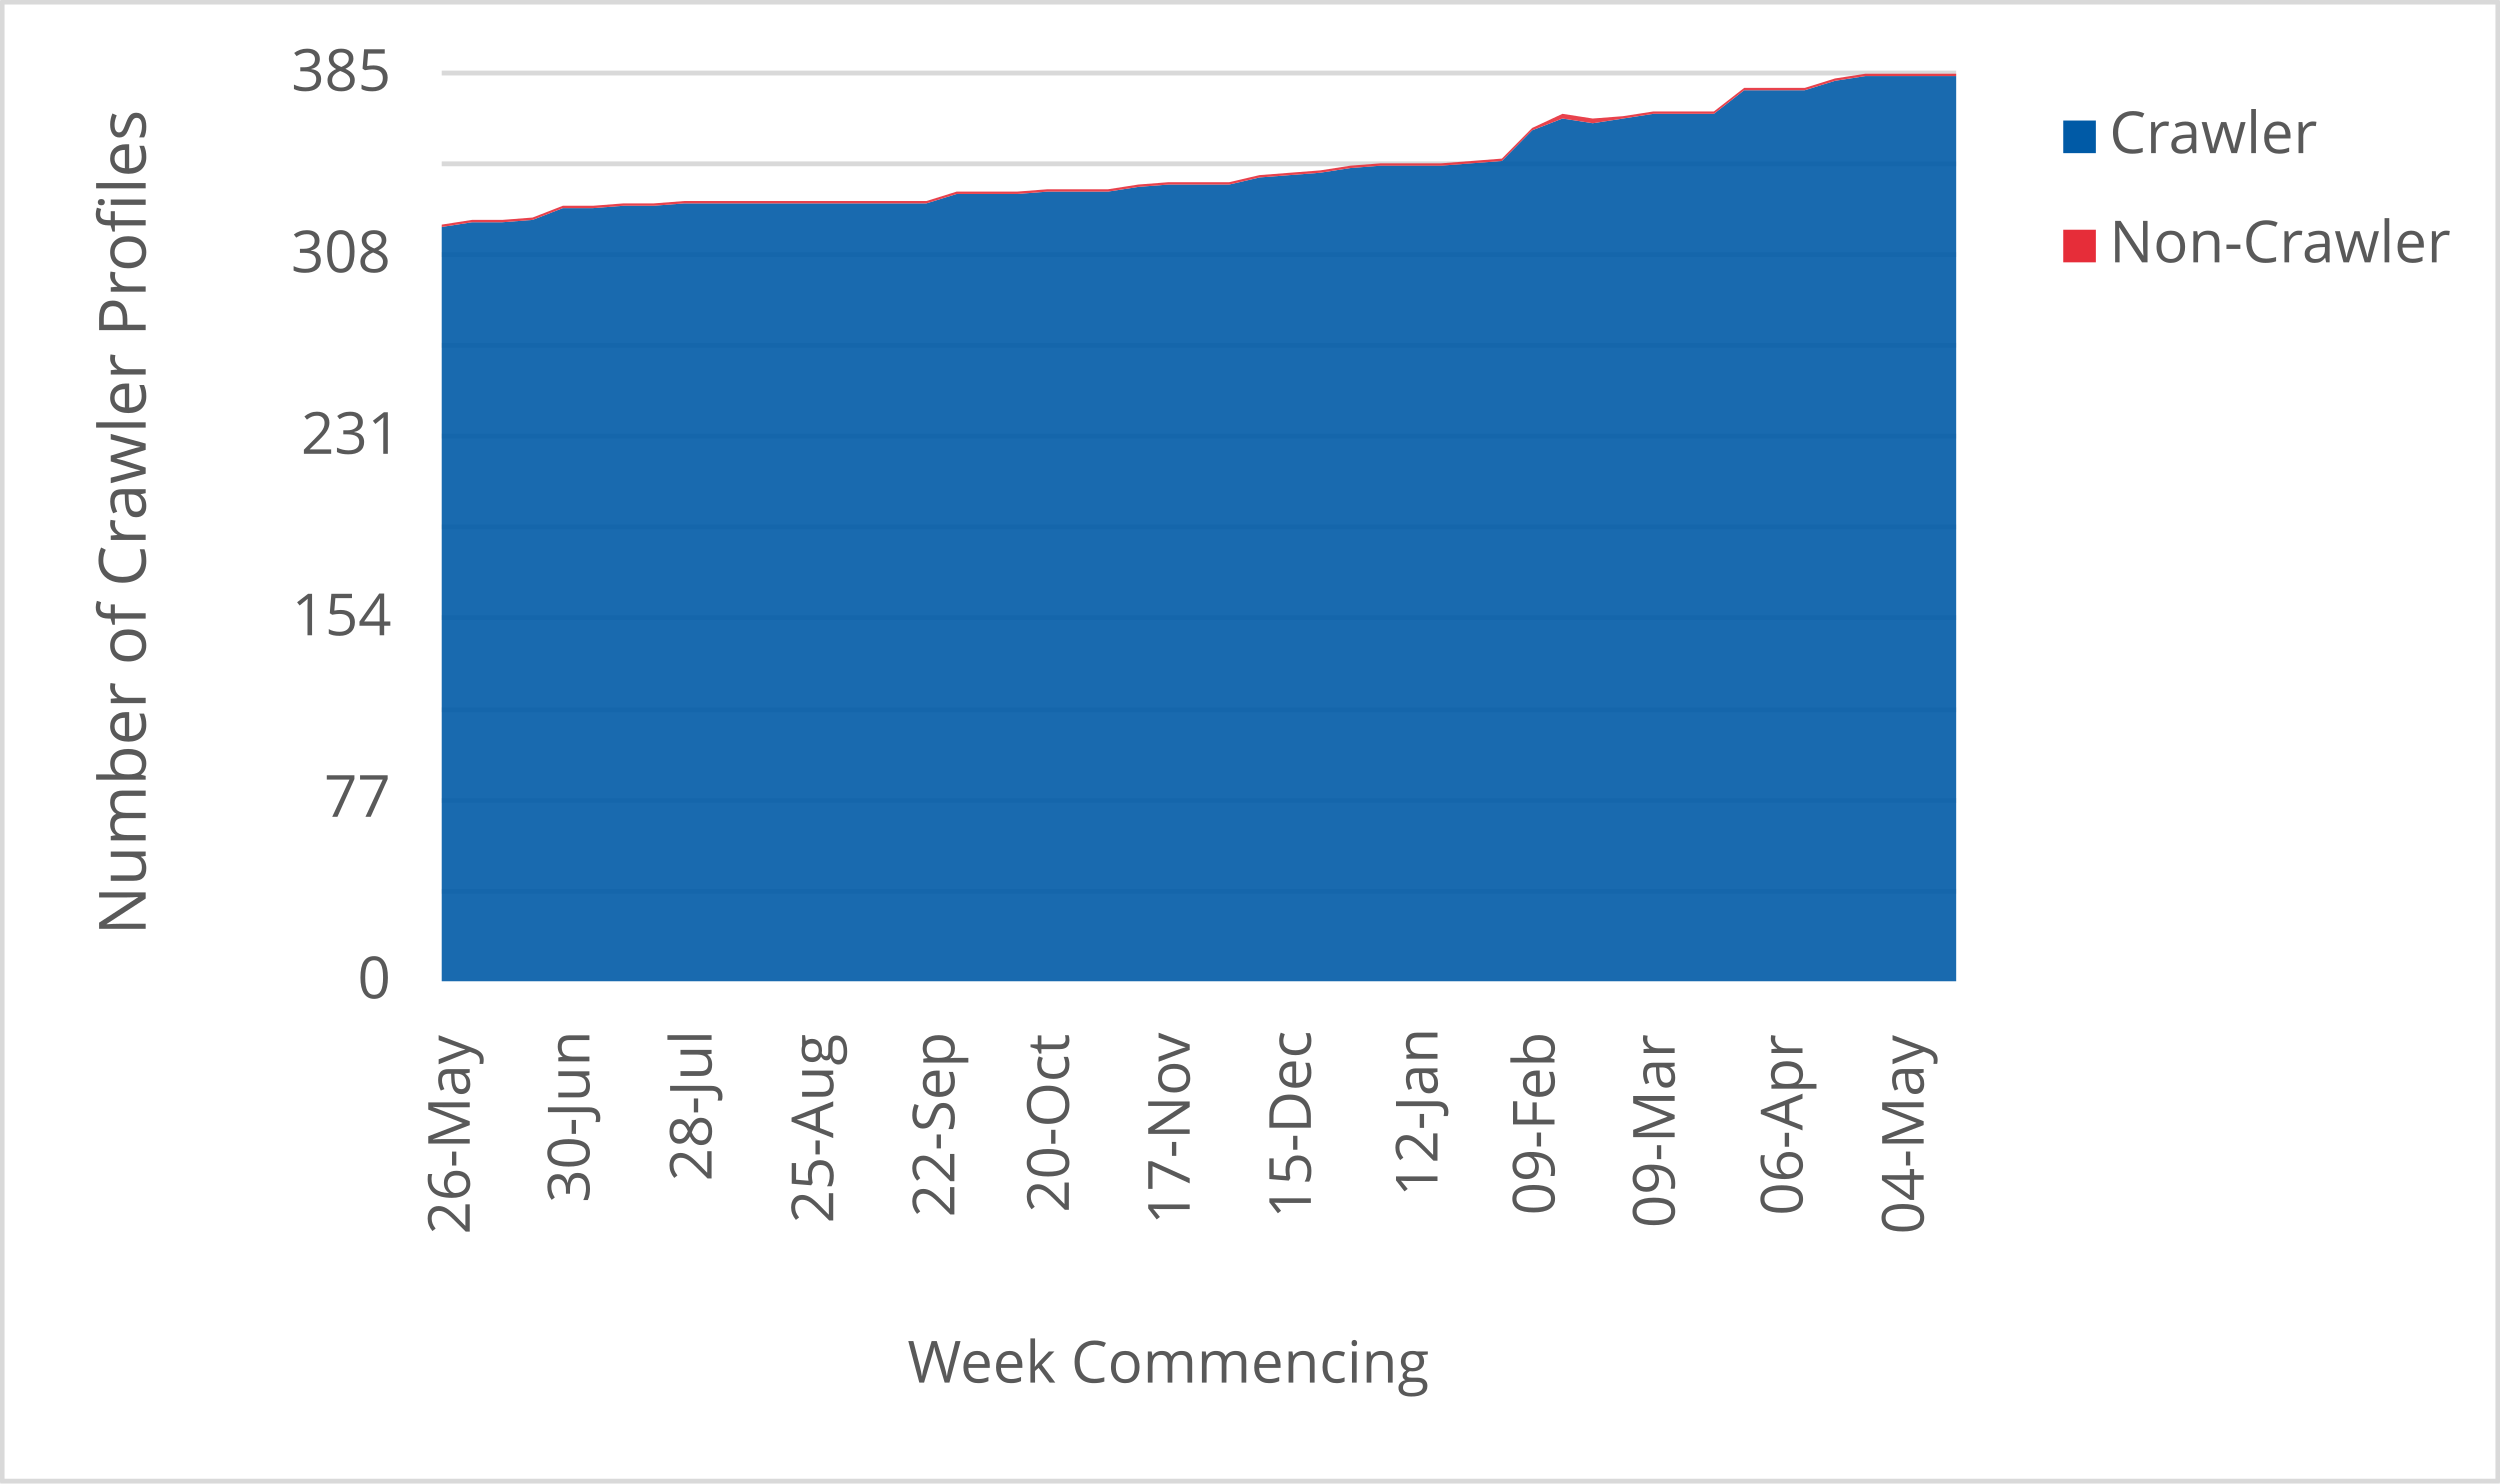
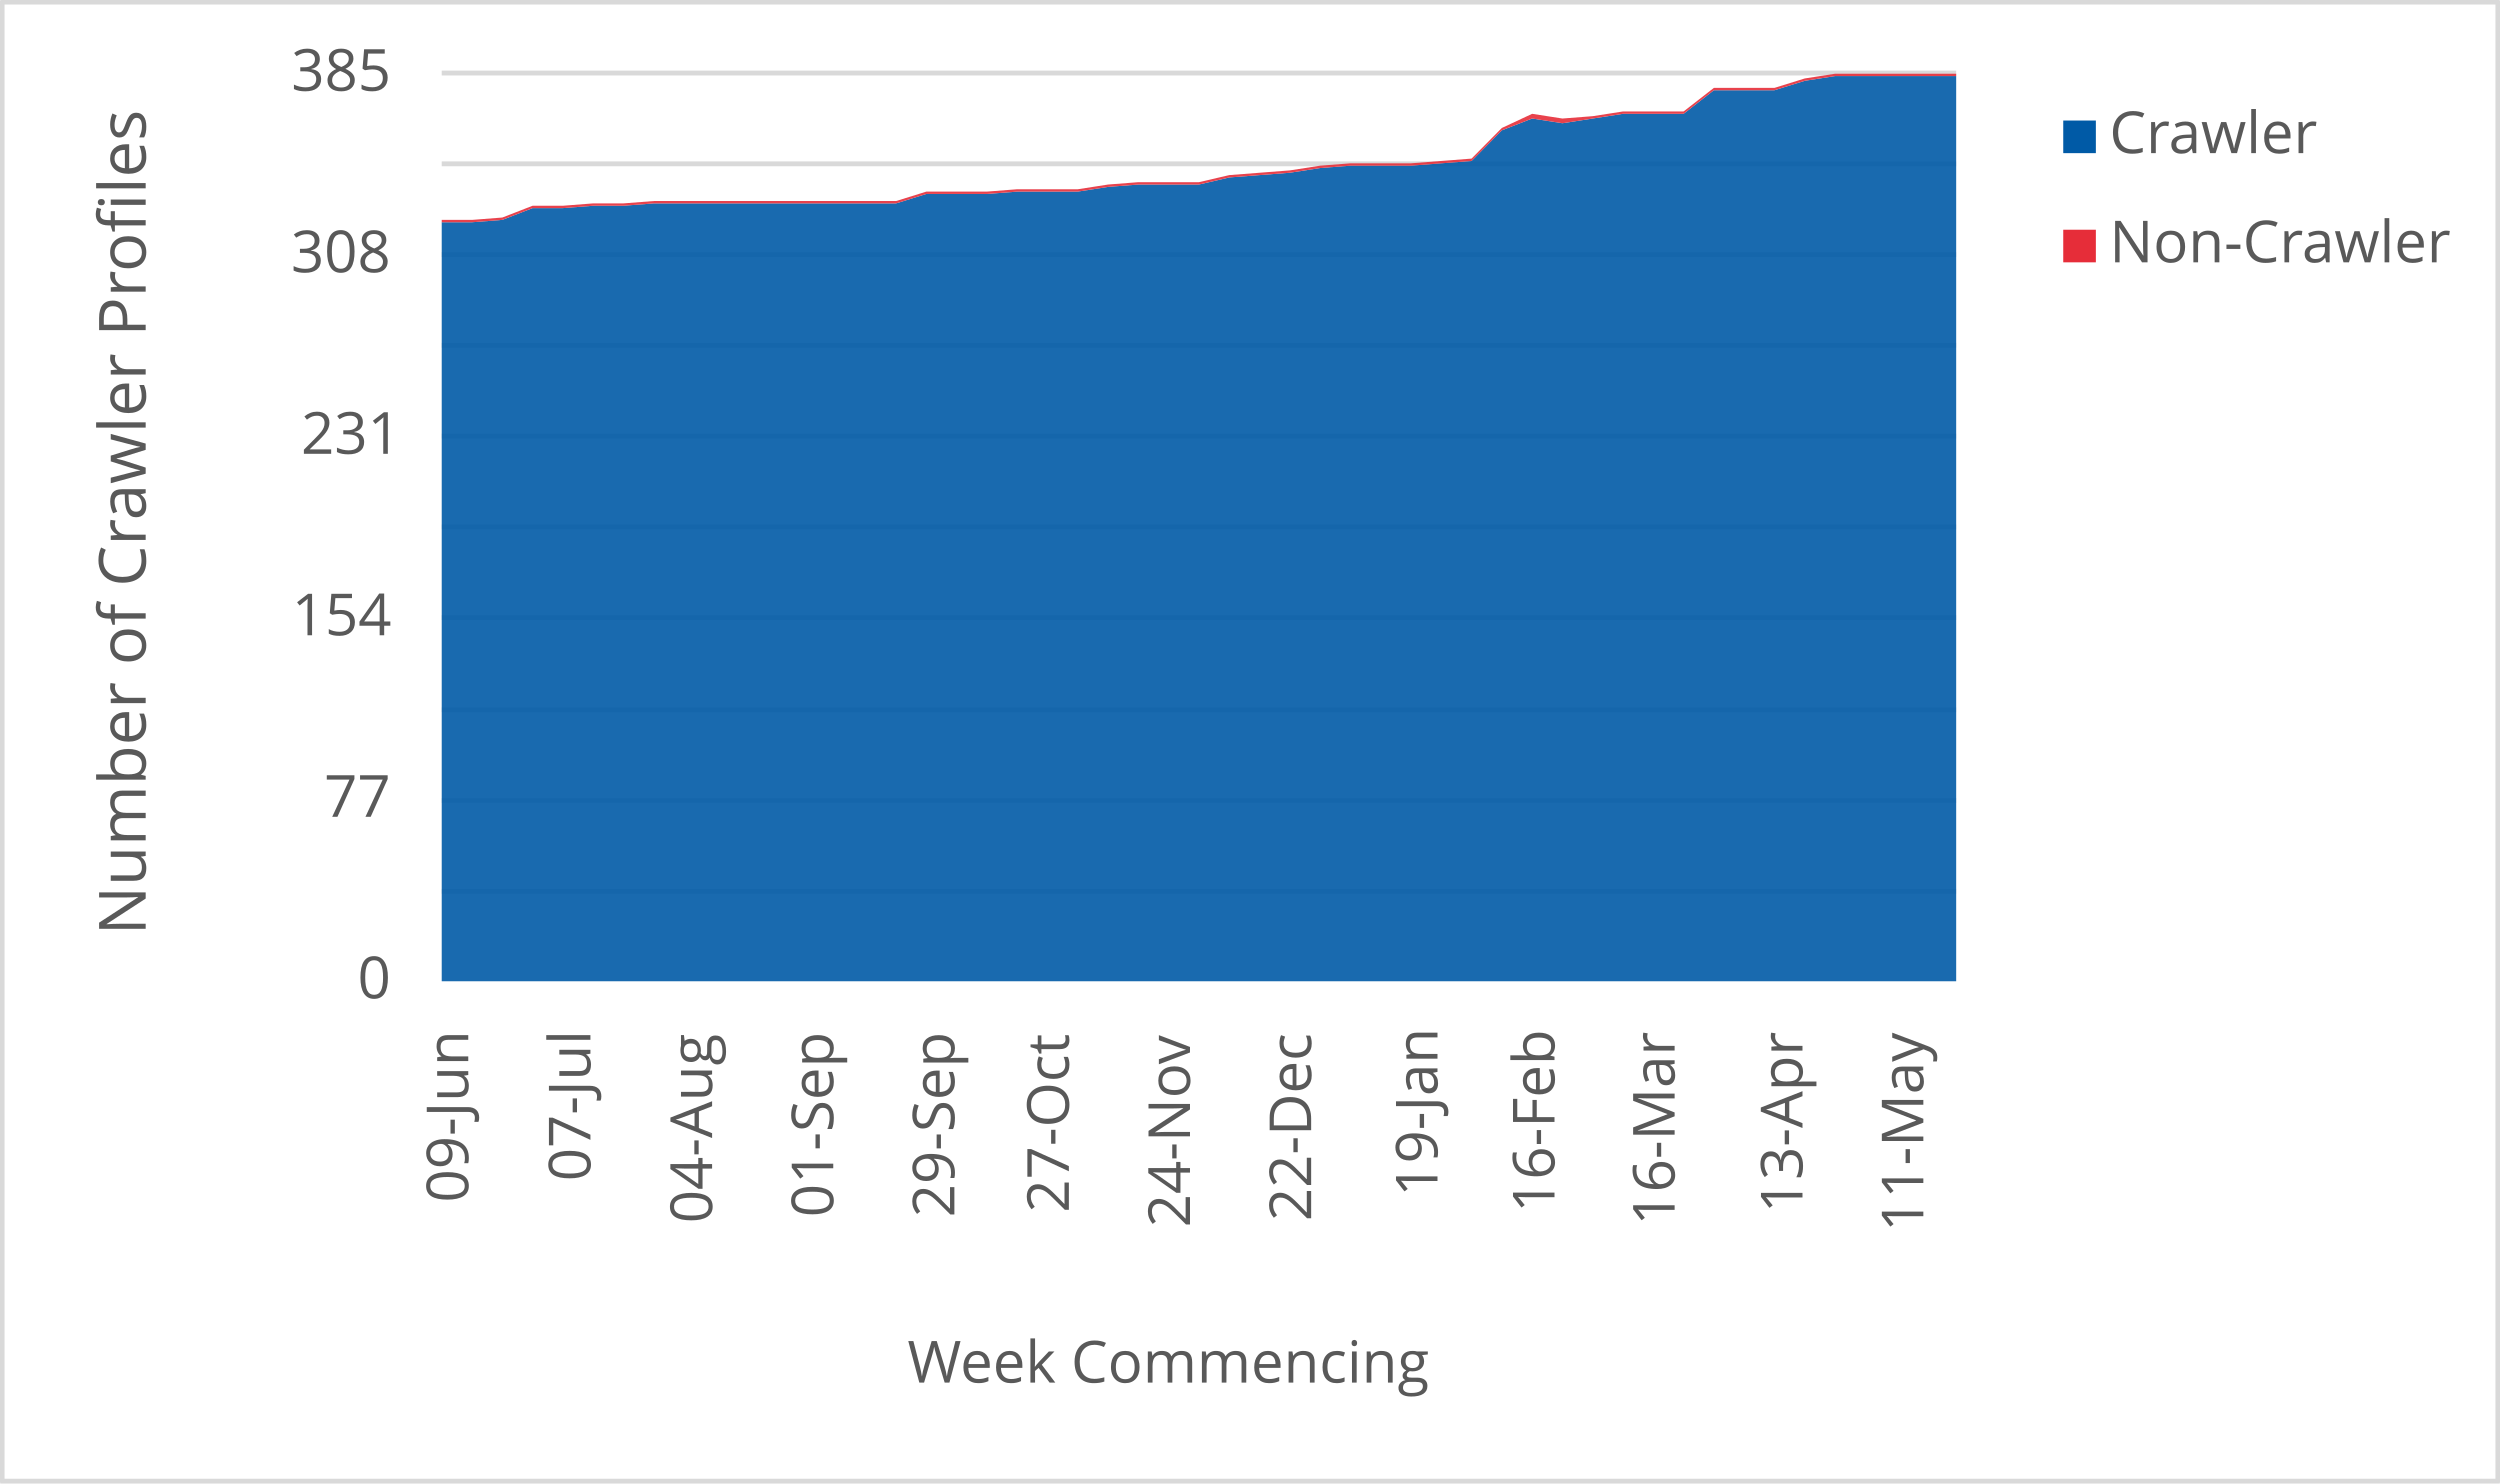
<svg xmlns="http://www.w3.org/2000/svg" width="1763" height="1046" xml:space="preserve" overflow="hidden">
  <defs>
    <clipPath id="clip0">
      <rect x="2917" y="346" width="1763" height="1046" />
    </clipPath>
  </defs>
  <g clip-path="url(#clip0)" transform="translate(-2917 -346)">
    <rect x="2918" y="347" width="1760" height="1043" fill="#FFFFFF" />
    <g>
      <path d="    M3228.5 974.532 4296.5 974.532    M3228.5 910.53 4296.5 910.53    M3228.5 846.528 4296.5 846.528    M3228.5 781.526 4296.5 781.526    M3228.5 717.524 4296.5 717.524    M3228.5 653.522 4296.5 653.522    M3228.5 589.52 4296.5 589.52    M3228.5 525.517 4296.5 525.517    M3228.5 461.515 4296.5 461.515    M3228.5 397.5 4296.5 397.5" stroke="#D9D9D9" stroke-width="3.438" stroke-linejoin="round" stroke-miterlimit="10" fill="none" />
    </g>
    <g>
      <path d="M 1038.5 4296.5 1038.5" stroke="#D9D9D9" stroke-width="3.438" stroke-linejoin="round" stroke-miterlimit="10" fill="none" fill-rule="evenodd" />
    </g>
    <g>
-       <text fill="#595959" font-family="Verdana,Open Sans,DejaVu Sans,sans-serif" font-weight="400" font-size="41" transform="matrix(6.12323e-17 -1 1 6.12323e-17 3248.269 1216.515)">26-May</text>
+       <text fill="#595959" font-family="Verdana,Open Sans,DejaVu Sans,sans-serif" font-weight="400" font-size="41" transform="matrix(6.12323e-17 -1 1 6.12323e-17 3247.218 1194.013)">09-Jun</text>
    </g>
    <g>
-       <text fill="#595959" font-family="Verdana,Open Sans,DejaVu Sans,sans-serif" font-weight="400" font-size="41" transform="matrix(6.12323e-17 -1 1 6.12323e-17 3332.658 1194.173)">30-Jun</text>
+       <text fill="#595959" font-family="Verdana,Open Sans,DejaVu Sans,sans-serif" font-weight="400" font-size="41" transform="matrix(6.12323e-17 -1 1 6.12323e-17 3333.369 1178.999)">07-Jul</text>
    </g>
    <g>
-       <text fill="#595959" font-family="Verdana,Open Sans,DejaVu Sans,sans-serif" font-weight="400" font-size="41" transform="matrix(6.12323e-17 -1 1 6.12323e-17 3418.809 1179.039)">28-Jul</text>
+       <text fill="#595959" font-family="Verdana,Open Sans,DejaVu Sans,sans-serif" font-weight="400" font-size="41" transform="matrix(6.12323e-17 -1 1 6.12323e-17 3419.169 1208.627)">04-Aug</text>
    </g>
    <g>
-       <text fill="#595959" font-family="Verdana,Open Sans,DejaVu Sans,sans-serif" font-weight="400" font-size="41" transform="matrix(6.12323e-17 -1 1 6.12323e-17 3504.589 1208.667)">25-Aug</text>
+       <text fill="#595959" font-family="Verdana,Open Sans,DejaVu Sans,sans-serif" font-weight="400" font-size="41" transform="matrix(6.12323e-17 -1 1 6.12323e-17 3504.609 1204.383)">01-Sep</text>
    </g>
    <g>
-       <text fill="#595959" font-family="Verdana,Open Sans,DejaVu Sans,sans-serif" font-weight="400" font-size="41" transform="matrix(6.12323e-17 -1 1 6.12323e-17 3590.029 1204.423)">22-Sep</text>
+       <text fill="#595959" font-family="Verdana,Open Sans,DejaVu Sans,sans-serif" font-weight="400" font-size="41" transform="matrix(6.12323e-17 -1 1 6.12323e-17 3590.029 1204.423)">29-Sep</text>
    </g>
    <g>
-       <text fill="#595959" font-family="Verdana,Open Sans,DejaVu Sans,sans-serif" font-weight="400" font-size="41" transform="matrix(6.12323e-17 -1 1 6.12323e-17 3670.765 1201.14)">20-Oct</text>
+       <text fill="#595959" font-family="Verdana,Open Sans,DejaVu Sans,sans-serif" font-weight="400" font-size="41" transform="matrix(6.12323e-17 -1 1 6.12323e-17 3670.765 1201.14)">27-Oct</text>
    </g>
    <g>
-       <text fill="#595959" font-family="Verdana,Open Sans,DejaVu Sans,sans-serif" font-weight="400" font-size="41" transform="matrix(6.12323e-17 -1 1 6.12323e-17 3755.974 1209.708)">17-Nov</text>
+       <text fill="#595959" font-family="Verdana,Open Sans,DejaVu Sans,sans-serif" font-weight="400" font-size="41" transform="matrix(6.12323e-17 -1 1 6.12323e-17 3756.185 1211.47)">24-Nov</text>
    </g>
    <g>
-       <text fill="#595959" font-family="Verdana,Open Sans,DejaVu Sans,sans-serif" font-weight="400" font-size="41" transform="matrix(6.12323e-17 -1 1 6.12323e-17 3841.414 1205.364)">15-Dec</text>
+       <text fill="#595959" font-family="Verdana,Open Sans,DejaVu Sans,sans-serif" font-weight="400" font-size="41" transform="matrix(6.12323e-17 -1 1 6.12323e-17 3841.625 1207.126)">22-Dec</text>
    </g>
    <g>
-       <text fill="#595959" font-family="Verdana,Open Sans,DejaVu Sans,sans-serif" font-weight="400" font-size="41" transform="matrix(6.12323e-17 -1 1 6.12323e-17 3930.718 1189.929)">12-Jan</text>
+       <text fill="#595959" font-family="Verdana,Open Sans,DejaVu Sans,sans-serif" font-weight="400" font-size="41" transform="matrix(6.12323e-17 -1 1 6.12323e-17 3930.718 1189.929)">19-Jan</text>
    </g>
    <g>
-       <text fill="#595959" font-family="Verdana,Open Sans,DejaVu Sans,sans-serif" font-weight="400" font-size="41" transform="matrix(6.12323e-17 -1 1 6.12323e-17 4013.235 1203.042)">09-Feb</text>
+       <text fill="#595959" font-family="Verdana,Open Sans,DejaVu Sans,sans-serif" font-weight="400" font-size="41" transform="matrix(6.12323e-17 -1 1 6.12323e-17 4013.235 1201.32)">16-Feb</text>
    </g>
    <g>
-       <text fill="#595959" font-family="Verdana,Open Sans,DejaVu Sans,sans-serif" font-weight="400" font-size="41" transform="matrix(6.12323e-17 -1 1 6.12323e-17 4097.965 1212.011)">09-Mar</text>
+       <text fill="#595959" font-family="Verdana,Open Sans,DejaVu Sans,sans-serif" font-weight="400" font-size="41" transform="matrix(6.12323e-17 -1 1 6.12323e-17 4097.945 1210.289)">16-Mar</text>
    </g>
    <g>
-       <text fill="#595959" font-family="Verdana,Open Sans,DejaVu Sans,sans-serif" font-weight="400" font-size="41" transform="matrix(6.12323e-17 -1 1 6.12323e-17 4188.129 1203.262)">06-Apr</text>
+       <text fill="#595959" font-family="Verdana,Open Sans,DejaVu Sans,sans-serif" font-weight="400" font-size="41" transform="matrix(6.12323e-17 -1 1 6.12323e-17 4188.109 1201.541)">13-Apr</text>
    </g>
    <g>
-       <text fill="#595959" font-family="Verdana,Open Sans,DejaVu Sans,sans-serif" font-weight="400" font-size="41" transform="matrix(6.12323e-17 -1 1 6.12323e-17 4273.569 1216.475)">04-May</text>
+       <text fill="#595959" font-family="Verdana,Open Sans,DejaVu Sans,sans-serif" font-weight="400" font-size="41" transform="matrix(6.12323e-17 -1 1 6.12323e-17 4273.339 1214.753)">11-May</text>
    </g>
    <g>
      <text fill="#595959" font-family="Verdana,Open Sans,DejaVu Sans,sans-serif" font-weight="400" font-size="41" transform="matrix(1 0 0 1 3169.141 1050)">0</text>
    </g>
    <g>
      <text fill="#595959" font-family="Verdana,Open Sans,DejaVu Sans,sans-serif" font-weight="400" font-size="41" transform="matrix(1 0 0 1 3145.578 922)">77</text>
    </g>
    <g>
      <text fill="#595959" font-family="Verdana,Open Sans,DejaVu Sans,sans-serif" font-weight="400" font-size="41" transform="matrix(1 0 0 1 3122.756 794)">154</text>
    </g>
    <g>
      <text fill="#595959" font-family="Verdana,Open Sans,DejaVu Sans,sans-serif" font-weight="400" font-size="41" transform="matrix(1 0 0 1 3129.302 666)">231</text>
    </g>
    <g>
      <text fill="#595959" font-family="Verdana,Open Sans,DejaVu Sans,sans-serif" font-weight="400" font-size="41" transform="matrix(1 0 0 1 3122.175 538)">308</text>
    </g>
    <g>
      <text fill="#595959" font-family="Verdana,Open Sans,DejaVu Sans,sans-serif" font-weight="400" font-size="41" transform="matrix(1 0 0 1 3122.416 410)">385</text>
    </g>
    <g>
      <text fill="#595959" font-family="Verdana,Open Sans,DejaVu Sans,sans-serif" font-weight="400" font-size="41" transform="matrix(1 0 0 1 3556.971 1321)">Week Commencing</text>
    </g>
    <g>
      <text fill="#595959" font-family="Verdana,Open Sans,DejaVu Sans,sans-serif" font-weight="400" font-size="46" transform="matrix(6.12323e-17 -1 1 6.12323e-17 3019.73 1005.486)">Number of Crawler Profiles</text>
    </g>
    <rect x="2918.5" y="347.5" width="1760" height="1043" stroke="#D9D9D9" stroke-width="3.438" stroke-linejoin="round" stroke-miterlimit="10" fill="none" />
    <g>
-       <path d="M3228.5 1038 3249.86 1038 3271.22 1038 3292.58 1038 3313.94 1038 3335.3 1038 3356.66 1038 3378.02 1038 3399.38 1038 3420.74 1038 3442.1 1038 3463.46 1038 3484.82 1038 3506.18 1038 3527.54 1038 3548.9 1038 3570.26 1038 3591.62 1038 3612.98 1038 3634.34 1038 3655.7 1038 3677.06 1038 3698.42 1038 3719.78 1038 3741.14 1038 3762.5 1038 3783.86 1038 3805.22 1038 3826.58 1038 3847.94 1038 3869.3 1038 3890.66 1038 3912.02 1038 3933.38 1038 3954.74 1038 3976.1 1038 3997.46 1038 4018.82 1038 4040.18 1038 4061.54 1038 4082.9 1038 4104.26 1038 4125.62 1038 4146.98 1038 4168.34 1038 4189.7 1038 4211.06 1038 4232.42 1038 4253.78 1038 4275.14 1038 4296.5 1038 4296.5 399.662 4275.14 399.662 4253.78 399.662 4232.42 399.662 4211.06 402.987 4189.7 409.636 4168.34 409.636 4146.98 409.636 4125.62 426.26 4104.26 426.26 4082.9 426.26 4061.54 429.584 4040.18 432.909 4018.82 429.584 3997.46 437.896 3976.1 459.506 3954.74 461.169 3933.38 462.831 3912.02 462.831 3890.66 462.831 3869.3 464.494 3847.94 467.818 3826.58 469.481 3805.22 471.143 3783.86 476.13 3762.5 476.13 3741.14 476.13 3719.78 477.792 3698.42 481.117 3677.06 481.117 3655.7 481.117 3634.34 482.779 3612.98 482.779 3591.62 482.779 3570.26 489.429 3548.9 489.429 3527.54 489.429 3506.18 489.429 3484.82 489.429 3463.46 489.429 3442.1 489.429 3420.74 489.429 3399.38 489.429 3378.02 491.091 3356.66 491.091 3335.3 492.753 3313.94 492.753 3292.58 501.065 3271.22 502.727 3249.86 502.727 3228.5 506.052 3228.5 1038Z" fill="#005aa6" opacity="0.9" />
+       <path d="M3228.5 1038 3249.86 1038 3271.22 1038 3292.58 1038 3313.94 1038 3335.3 1038 3356.66 1038 3378.02 1038 3399.38 1038 3420.74 1038 3442.1 1038 3463.46 1038 3484.82 1038 3506.18 1038 3527.54 1038 3548.9 1038 3570.26 1038 3591.62 1038 3612.98 1038 3634.34 1038 3655.7 1038 3677.06 1038 3698.42 1038 3719.78 1038 3741.14 1038 3762.5 1038 3783.86 1038 3805.22 1038 3826.58 1038 3847.94 1038 3869.3 1038 3890.66 1038 3912.02 1038 3933.38 1038 3954.74 1038 3976.1 1038 3997.46 1038 4018.82 1038 4040.18 1038 4061.54 1038 4082.9 1038 4104.26 1038 4125.62 1038 4146.98 1038 4168.34 1038 4189.7 1038 4211.06 1038 4232.42 1038 4253.78 1038 4275.14 1038 4296.5 1038 4296.5 399.662 4275.14 399.662 4253.78 399.662 4232.42 399.662 4211.06 399.662 4189.7 402.987 4168.34 409.636 4146.98 409.636 4125.62 409.636 4104.26 426.26 4082.9 426.26 4061.54 426.26 4040.18 429.584 4018.82 432.909 3997.46 429.584 3976.1 437.896 3954.74 459.506 3933.38 461.169 3912.02 462.831 3890.66 462.831 3869.3 462.831 3847.94 464.494 3826.58 467.818 3805.22 469.481 3783.86 471.143 3762.5 476.13 3741.14 476.13 3719.78 476.13 3698.42 477.792 3677.06 481.117 3655.7 481.117 3634.34 481.117 3612.98 482.779 3591.62 482.779 3570.26 482.779 3548.9 489.429 3527.54 489.429 3506.18 489.429 3484.82 489.429 3463.46 489.429 3442.1 489.429 3420.74 489.429 3399.38 489.429 3378.02 489.429 3356.66 491.091 3335.3 491.091 3313.94 492.753 3292.58 492.753 3271.22 501.065 3249.86 502.727 3228.5 502.727 3228.5 1038Z" fill="#005aa6" opacity="0.9" />
    </g>
    <g>
-       <path d="M3228.5 506.052 3249.86 502.727 3271.22 502.727 3292.58 501.065 3313.94 492.753 3335.3 492.753 3356.66 491.091 3378.02 491.091 3399.38 489.429 3420.74 489.429 3442.1 489.429 3463.46 489.429 3484.82 489.429 3506.18 489.429 3527.54 489.429 3548.9 489.429 3570.26 489.429 3591.62 482.779 3612.98 482.779 3634.34 482.779 3655.7 481.117 3677.06 481.117 3698.42 481.117 3719.78 477.792 3741.14 476.13 3762.5 476.13 3783.86 476.13 3805.22 471.143 3826.58 469.481 3847.94 467.818 3869.3 464.494 3890.66 462.831 3912.02 462.831 3933.38 462.831 3954.74 461.169 3976.1 459.506 3997.46 437.896 4018.82 429.584 4040.18 432.909 4061.54 429.584 4082.9 426.26 4104.26 426.26 4125.62 426.26 4146.98 409.636 4168.34 409.636 4189.7 409.636 4211.06 402.987 4232.42 399.662 4253.78 399.662 4275.14 399.662 4296.5 399.662 4296.5 398 4275.14 398 4253.78 398 4232.42 398 4211.06 401.325 4189.7 407.974 4168.34 407.974 4146.98 407.974 4125.62 424.597 4104.26 424.597 4082.9 424.597 4061.54 427.922 4040.18 429.584 4018.82 426.26 3997.46 436.234 3976.1 457.844 3954.74 459.506 3933.38 461.169 3912.02 461.169 3890.66 461.169 3869.3 462.831 3847.94 466.156 3826.58 467.818 3805.22 469.481 3783.86 474.468 3762.5 474.468 3741.14 474.468 3719.78 476.13 3698.42 479.455 3677.06 479.455 3655.7 479.455 3634.34 481.117 3612.98 481.117 3591.62 481.117 3570.26 487.766 3548.9 487.766 3527.54 487.766 3506.18 487.766 3484.82 487.766 3463.46 487.766 3442.1 487.766 3420.74 487.766 3399.38 487.766 3378.02 489.429 3356.66 489.429 3335.3 491.091 3313.94 491.091 3292.58 499.403 3271.22 501.065 3249.86 501.065 3228.5 504.39 3228.5 506.052Z" fill="#e62d39" opacity="0.9" />
+       <path d="M3228.5 502.727 3249.86 502.727 3271.22 501.065 3292.58 492.753 3313.94 492.753 3335.3 491.091 3356.66 491.091 3378.02 489.429 3399.38 489.429 3420.74 489.429 3442.1 489.429 3463.46 489.429 3484.82 489.429 3506.18 489.429 3527.54 489.429 3548.9 489.429 3570.26 482.779 3591.62 482.779 3612.98 482.779 3634.34 481.117 3655.7 481.117 3677.06 481.117 3698.42 477.792 3719.78 476.13 3741.14 476.13 3762.5 476.13 3783.86 471.143 3805.22 469.481 3826.58 467.818 3847.94 464.494 3869.3 462.831 3890.66 462.831 3912.02 462.831 3933.38 461.169 3954.74 459.506 3976.1 437.896 3997.46 429.584 4018.82 432.909 4040.18 429.584 4061.54 426.26 4082.9 426.26 4104.26 426.26 4125.62 409.636 4146.98 409.636 4168.34 409.636 4189.7 402.987 4211.06 399.662 4232.42 399.662 4253.78 399.662 4275.14 399.662 4296.5 399.662 4296.5 398 4275.14 398 4253.78 398 4232.42 398 4211.06 398 4189.7 401.325 4168.34 407.974 4146.98 407.974 4125.62 407.974 4104.26 424.597 4082.9 424.597 4061.54 424.597 4040.18 427.922 4018.82 429.584 3997.46 426.26 3976.1 436.234 3954.74 457.844 3933.38 459.506 3912.02 461.169 3890.66 461.169 3869.3 461.169 3847.94 462.831 3826.58 466.156 3805.22 467.818 3783.86 469.481 3762.5 474.468 3741.14 474.468 3719.78 474.468 3698.42 476.13 3677.06 479.455 3655.7 479.455 3634.34 479.455 3612.98 481.117 3591.62 481.117 3570.26 481.117 3548.9 487.766 3527.54 487.766 3506.18 487.766 3484.82 487.766 3463.46 487.766 3442.1 487.766 3420.74 487.766 3399.38 487.766 3378.02 487.766 3356.66 489.429 3335.3 489.429 3313.94 491.091 3292.58 491.091 3271.22 499.403 3249.86 501.065 3228.5 501.065 3228.5 502.727Z" fill="#e62d39" opacity="0.9" />
    </g>
    <g>
      <rect x="4372" y="431" width="23" height="23" fill="#005aa6" />
    </g>
    <g>
      <text fill="#595959" font-family="Verdana,Open Sans,DejaVu Sans,sans-serif" font-weight="400" font-size="41" transform="matrix(1 0 0 1 4404.56 454)">Crawler</text>
    </g>
    <g>
      <rect x="4372" y="508" width="23" height="23" fill="#e62d39" />
    </g>
    <g>
      <text fill="#595959" font-family="Verdana,Open Sans,DejaVu Sans,sans-serif" font-weight="400" font-size="41" transform="matrix(1 0 0 1 4404.56 531)">Non-Crawler</text>
    </g>
  </g>
</svg>
